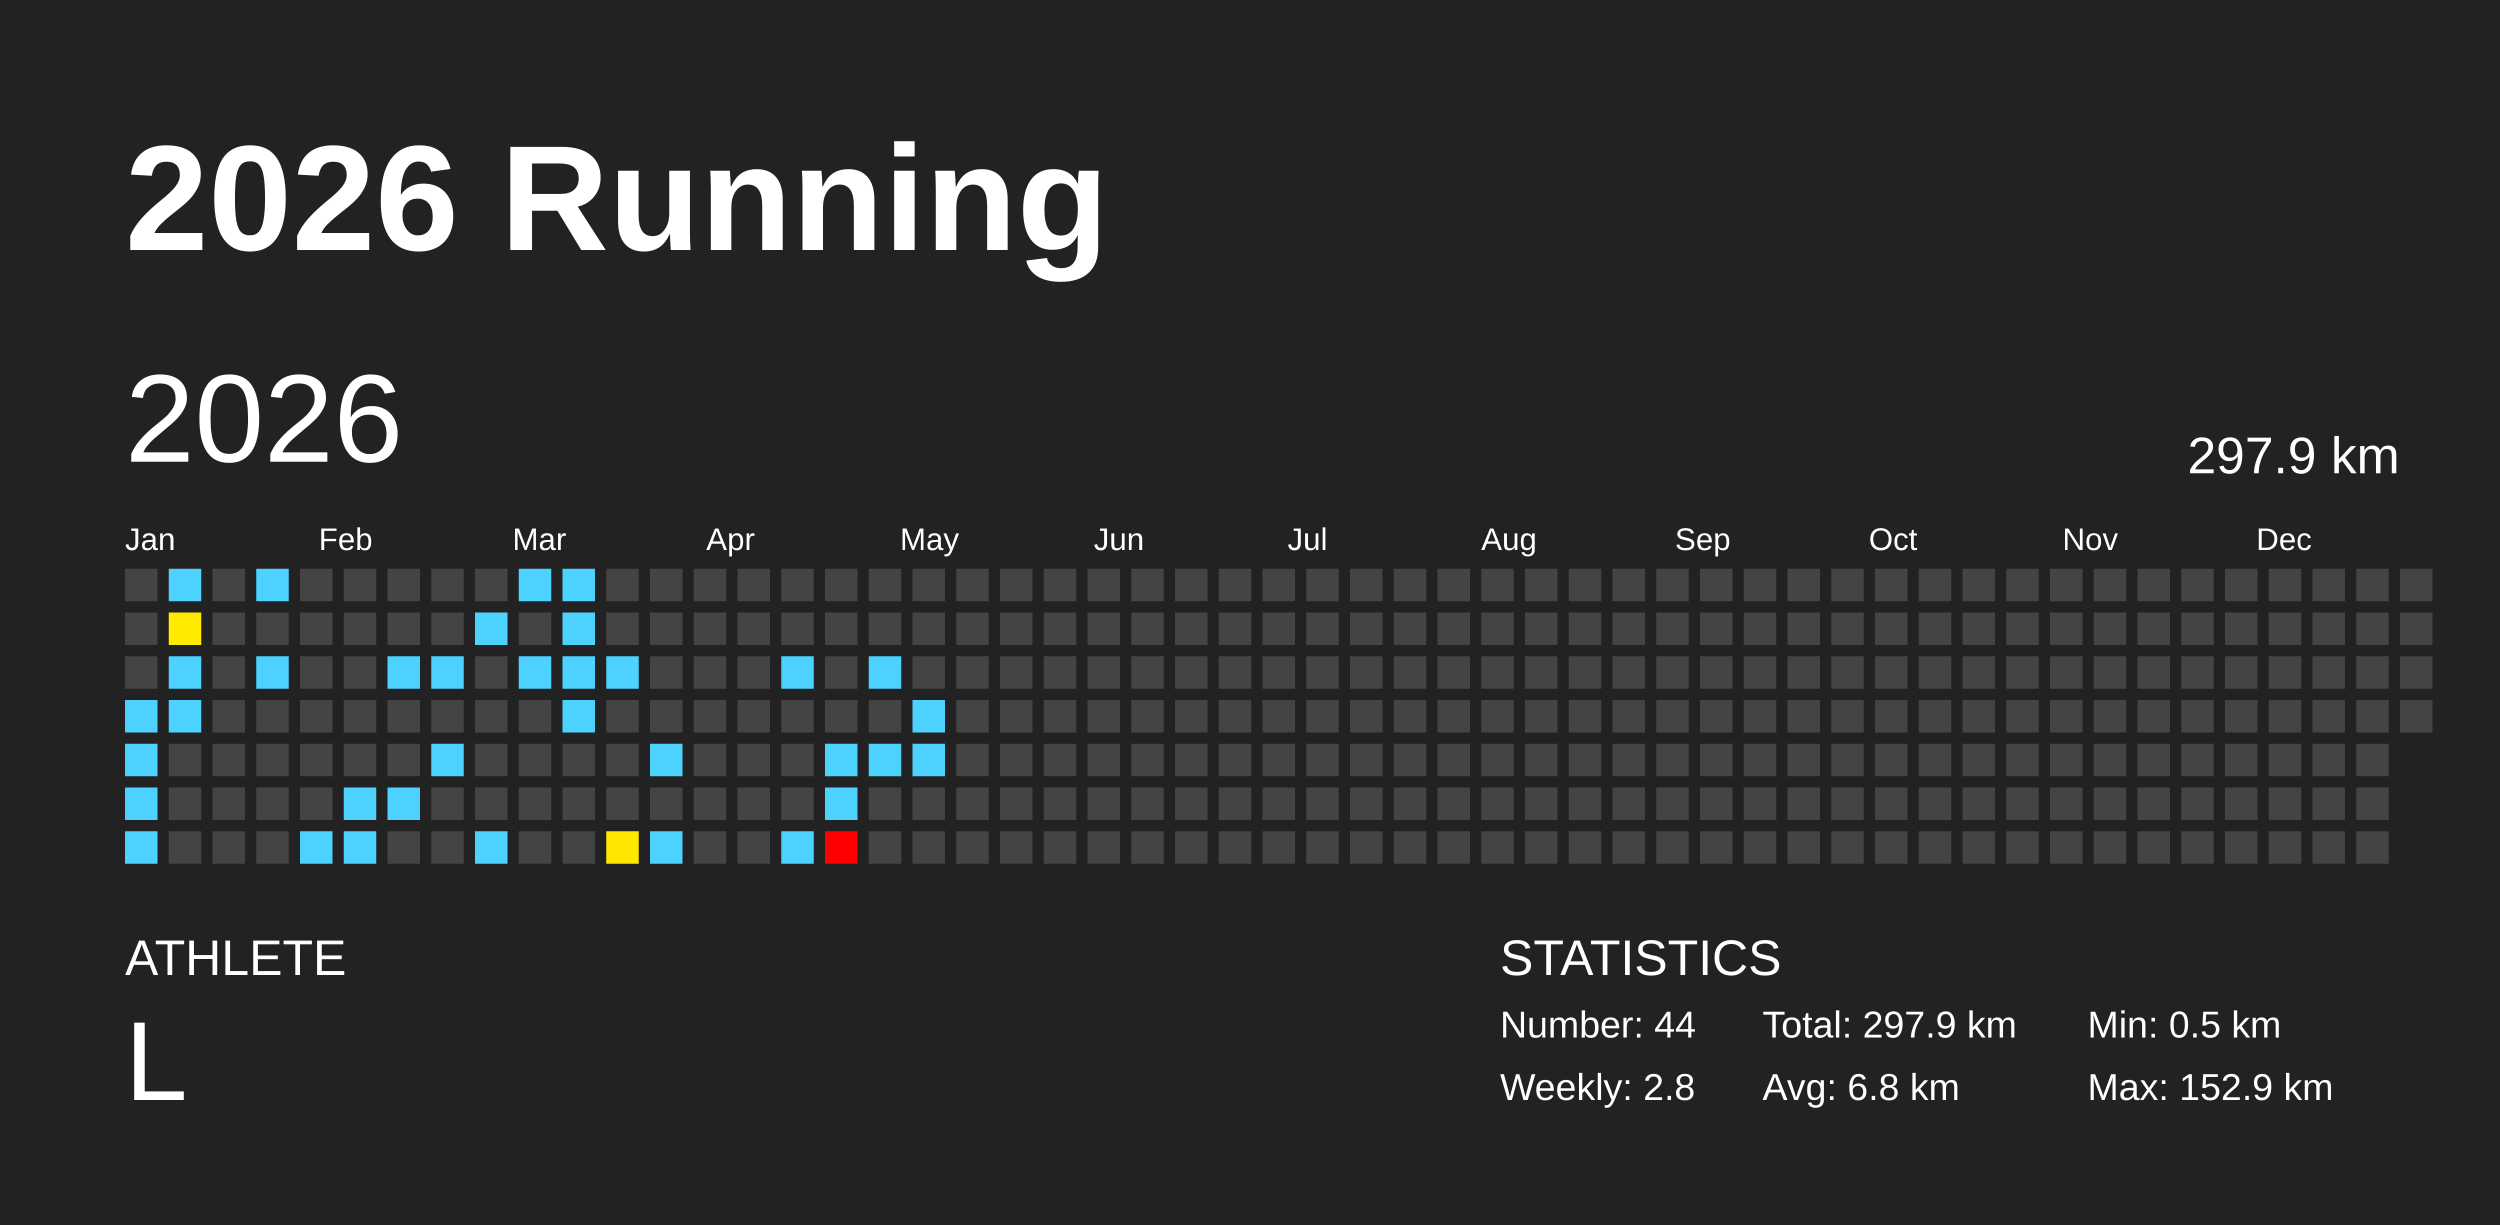
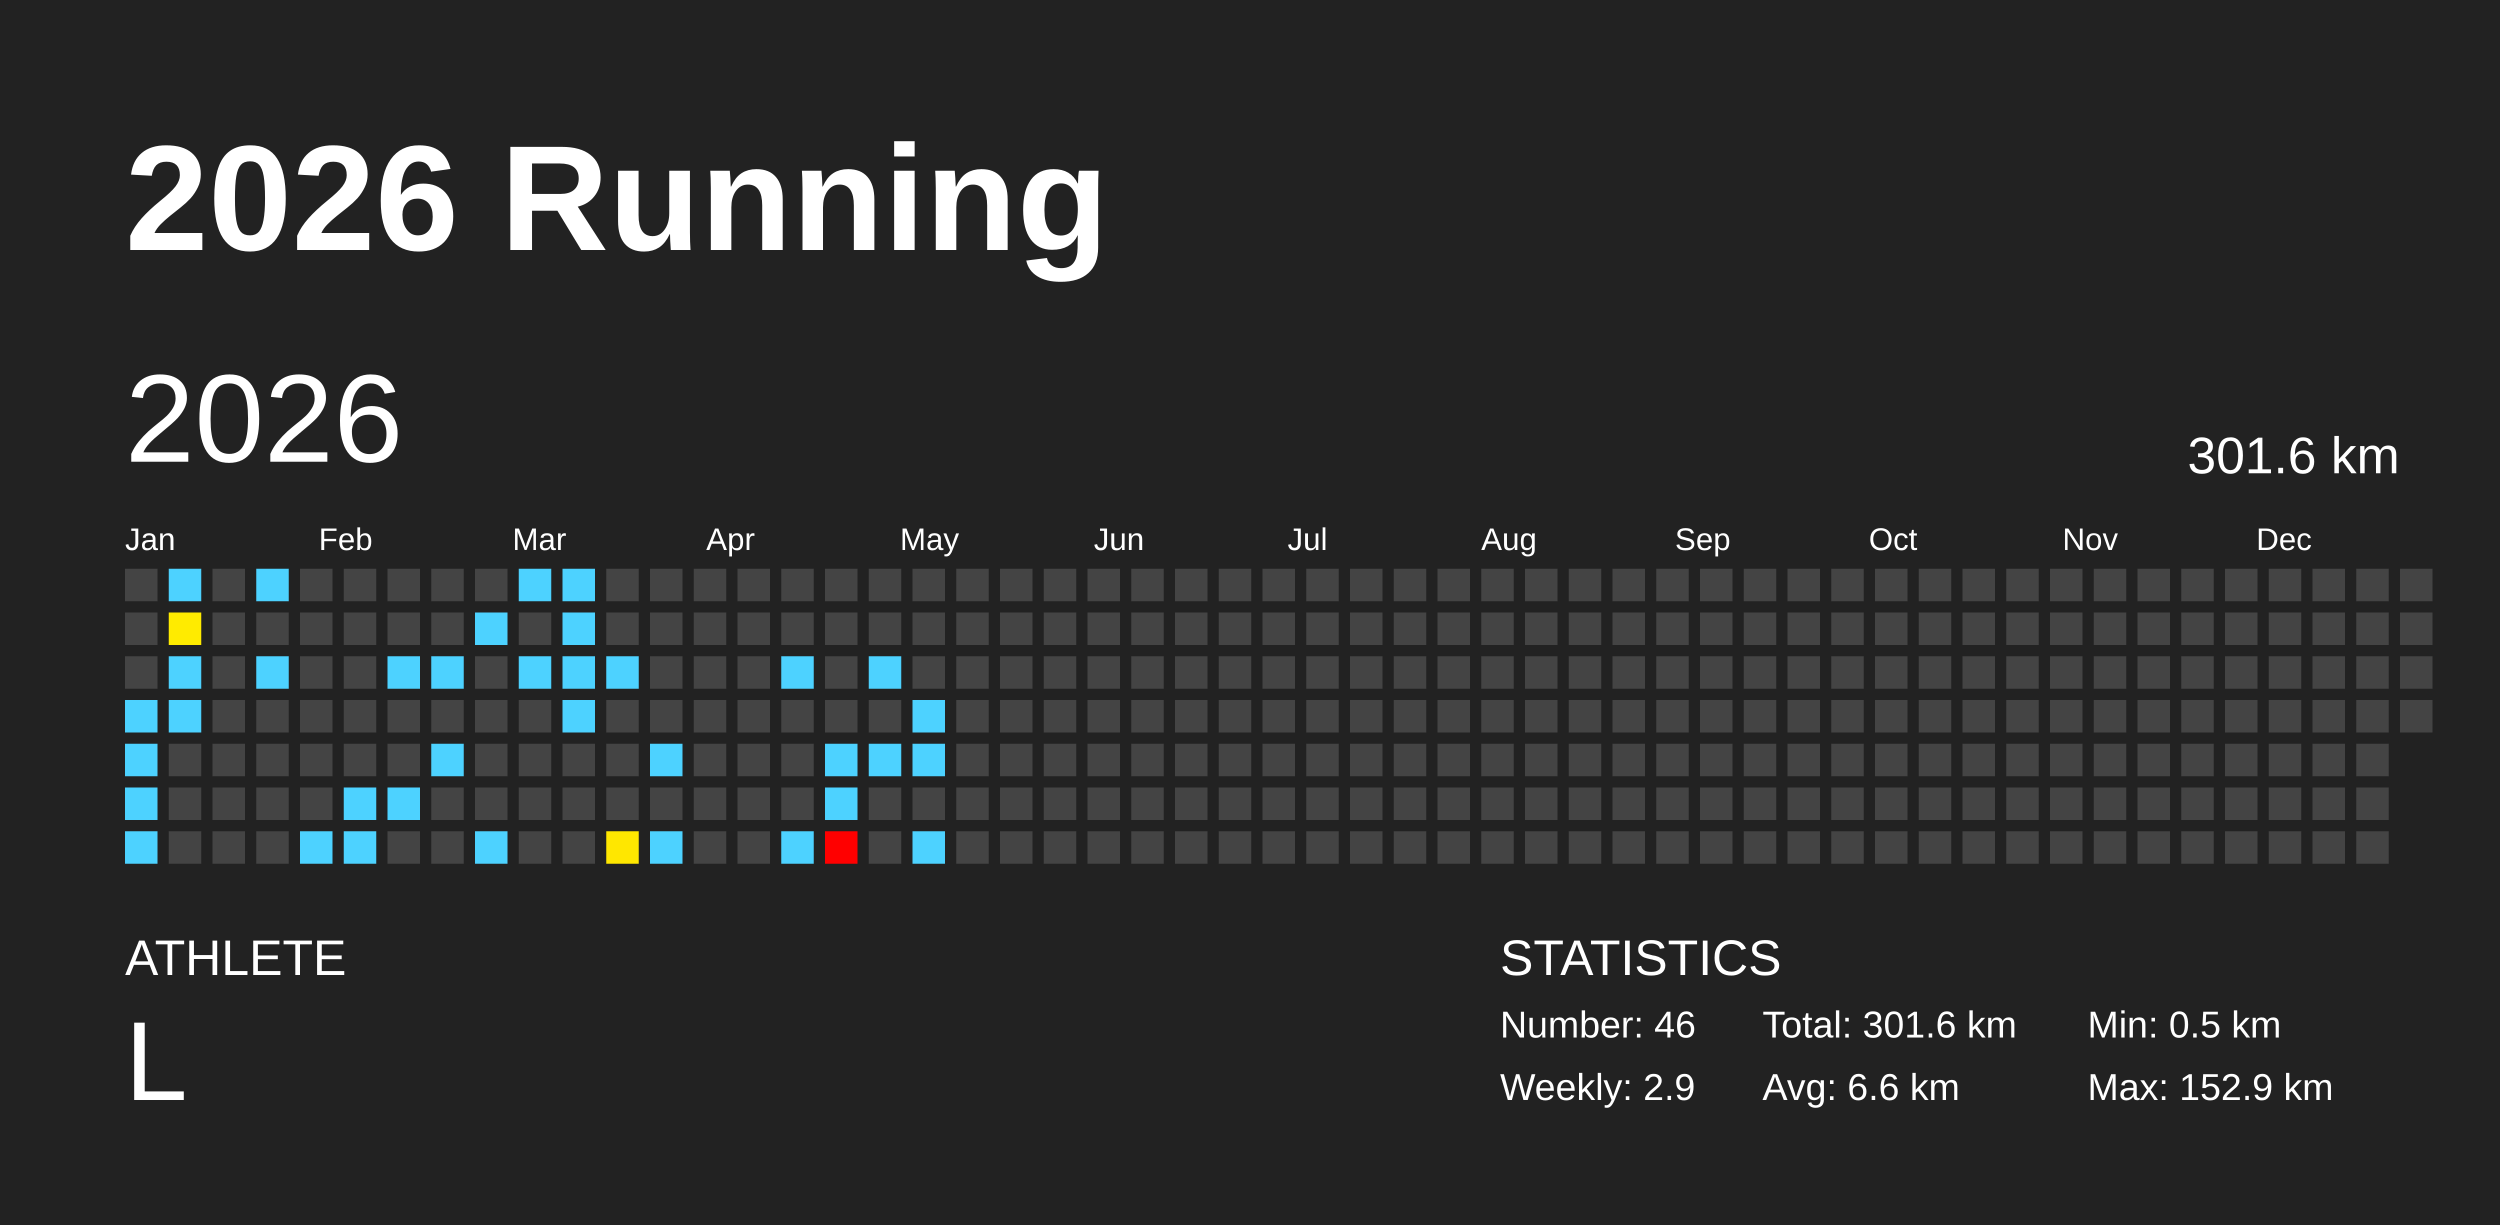
<svg xmlns="http://www.w3.org/2000/svg" baseProfile="full" height="98mm" version="1.1" viewBox="0,0,200,98" width="200mm">
  <defs />
  <rect fill="#222222" height="98" width="200" x="0" y="0" />
  <text fill="#FFFFFF" style="font-size:12px; font-family:Arial; font-weight:bold;" x="10" y="20">2026 Running</text>
  <text fill="#FFFFFF" style="font-size:4px; font-family:Arial" x="10" y="78">ATHLETE</text>
  <text fill="#FFFFFF" style="font-size:9px; font-family:Arial" x="10" y="88">L</text>
  <text fill="#FFFFFF" style="font-size:4px; font-family:Arial" x="120" y="78">STATISTICS</text>
-   <text fill="#FFFFFF" style="font-size:3px; font-family:Arial" x="120" y="83">Number: 44</text>
-   <text fill="#FFFFFF" style="font-size:3px; font-family:Arial" x="120" y="88">Weekly: 2.8</text>
-   <text fill="#FFFFFF" style="font-size:3px; font-family:Arial" x="141" y="83">Total: 297.9 km</text>
-   <text fill="#FFFFFF" style="font-size:3px; font-family:Arial" x="141" y="88">Avg: 6.8 km</text>
+   <text fill="#FFFFFF" style="font-size:3px; font-family:Arial" x="120" y="83">Number: 46</text>
+   <text fill="#FFFFFF" style="font-size:3px; font-family:Arial" x="120" y="88">Weekly: 2.9</text>
+   <text fill="#FFFFFF" style="font-size:3px; font-family:Arial" x="141" y="83">Total: 301.6 km</text>
+   <text fill="#FFFFFF" style="font-size:3px; font-family:Arial" x="141" y="88">Avg: 6.6 km</text>
  <text fill="#FFFFFF" style="font-size:3px; font-family:Arial" x="167" y="83">Min: 0.5 km</text>
  <text fill="#FFFFFF" style="font-size:3px; font-family:Arial" x="167" y="88">Max: 152.9 km</text>
  <text dominant-baseline="hanging" fill="#FFFFFF" style="font-size:10.0px; font-family:Arial;" x="10" y="30">2026</text>
-   <text dominant-baseline="hanging" fill="#FFFFFF" style="font-size:4.125px; font-family:Arial;" x="175" y="35">297.9 km</text>
+   <text dominant-baseline="hanging" fill="#FFFFFF" style="font-size:4.125px; font-family:Arial;" x="175" y="35">301.6 km</text>
  <text fill="#FFFFFF" style="font-size:2.5px; font-family:Arial" x="10.0" y="44">Jan</text>
  <text fill="#FFFFFF" style="font-size:2.5px; font-family:Arial" x="25.5" y="44">Feb</text>
  <text fill="#FFFFFF" style="font-size:2.5px; font-family:Arial" x="41.0" y="44">Mar</text>
  <text fill="#FFFFFF" style="font-size:2.5px; font-family:Arial" x="56.5" y="44">Apr</text>
  <text fill="#FFFFFF" style="font-size:2.5px; font-family:Arial" x="72.0" y="44">May</text>
  <text fill="#FFFFFF" style="font-size:2.5px; font-family:Arial" x="87.5" y="44">Jun</text>
  <text fill="#FFFFFF" style="font-size:2.5px; font-family:Arial" x="103.0" y="44">Jul</text>
  <text fill="#FFFFFF" style="font-size:2.5px; font-family:Arial" x="118.5" y="44">Aug</text>
  <text fill="#FFFFFF" style="font-size:2.5px; font-family:Arial" x="134.0" y="44">Sep</text>
  <text fill="#FFFFFF" style="font-size:2.5px; font-family:Arial" x="149.5" y="44">Oct</text>
  <text fill="#FFFFFF" style="font-size:2.5px; font-family:Arial" x="165.0" y="44">Nov</text>
  <text fill="#FFFFFF" style="font-size:2.5px; font-family:Arial" x="180.5" y="44">Dec</text>
  <rect fill="#444444" height="2.6" width="2.6" x="10.0" y="45.5" />
  <rect fill="#444444" height="2.6" width="2.6" x="10.0" y="49.0" />
  <rect fill="#444444" height="2.6" width="2.6" x="10.0" y="52.5" />
  <rect fill="#4dd2ff" height="2.6" width="2.6" x="10.0" y="56.0" />
  <rect fill="#4dd2ff" height="2.6" width="2.6" x="10.0" y="59.5" />
  <rect fill="#4dd2ff" height="2.6" width="2.6" x="10.0" y="63.0" />
  <rect fill="#4dd2ff" height="2.6" width="2.6" x="10.0" y="66.5" />
  <rect fill="#4dd2ff" height="2.6" width="2.6" x="13.5" y="45.5" />
  <rect fill="#ffeb00" height="2.6" width="2.6" x="13.5" y="49.0" />
  <rect fill="#4dd2ff" height="2.6" width="2.6" x="13.5" y="52.5" />
  <rect fill="#4dd2ff" height="2.6" width="2.6" x="13.5" y="56.0" />
  <rect fill="#444444" height="2.6" width="2.6" x="13.5" y="59.5" />
  <rect fill="#444444" height="2.6" width="2.6" x="13.5" y="63.0" />
  <rect fill="#444444" height="2.6" width="2.6" x="13.5" y="66.5" />
  <rect fill="#444444" height="2.6" width="2.6" x="17.0" y="45.5" />
  <rect fill="#444444" height="2.6" width="2.6" x="17.0" y="49.0" />
  <rect fill="#444444" height="2.6" width="2.6" x="17.0" y="52.5" />
  <rect fill="#444444" height="2.6" width="2.6" x="17.0" y="56.0" />
  <rect fill="#444444" height="2.6" width="2.6" x="17.0" y="59.5" />
  <rect fill="#444444" height="2.6" width="2.6" x="17.0" y="63.0" />
  <rect fill="#444444" height="2.6" width="2.6" x="17.0" y="66.5" />
  <rect fill="#4dd2ff" height="2.6" width="2.6" x="20.5" y="45.5" />
  <rect fill="#444444" height="2.6" width="2.6" x="20.5" y="49.0" />
  <rect fill="#4dd2ff" height="2.6" width="2.6" x="20.5" y="52.5" />
  <rect fill="#444444" height="2.6" width="2.6" x="20.5" y="56.0" />
  <rect fill="#444444" height="2.6" width="2.6" x="20.5" y="59.5" />
  <rect fill="#444444" height="2.6" width="2.6" x="20.5" y="63.0" />
  <rect fill="#444444" height="2.6" width="2.6" x="20.5" y="66.5" />
  <rect fill="#444444" height="2.6" width="2.6" x="24.0" y="45.5" />
  <rect fill="#444444" height="2.6" width="2.6" x="24.0" y="49.0" />
  <rect fill="#444444" height="2.6" width="2.6" x="24.0" y="52.5" />
  <rect fill="#444444" height="2.6" width="2.6" x="24.0" y="56.0" />
  <rect fill="#444444" height="2.6" width="2.6" x="24.0" y="59.5" />
  <rect fill="#444444" height="2.6" width="2.6" x="24.0" y="63.0" />
  <rect fill="#4dd2ff" height="2.6" width="2.6" x="24.0" y="66.5" />
  <rect fill="#444444" height="2.6" width="2.6" x="27.5" y="45.5" />
  <rect fill="#444444" height="2.6" width="2.6" x="27.5" y="49.0" />
  <rect fill="#444444" height="2.6" width="2.6" x="27.5" y="52.5" />
  <rect fill="#444444" height="2.6" width="2.6" x="27.5" y="56.0" />
  <rect fill="#444444" height="2.6" width="2.6" x="27.5" y="59.5" />
  <rect fill="#4dd2ff" height="2.6" width="2.6" x="27.5" y="63.0" />
  <rect fill="#4dd2ff" height="2.6" width="2.6" x="27.5" y="66.5" />
  <rect fill="#444444" height="2.6" width="2.6" x="31.0" y="45.5" />
  <rect fill="#444444" height="2.6" width="2.6" x="31.0" y="49.0" />
  <rect fill="#4dd2ff" height="2.6" width="2.6" x="31.0" y="52.5" />
  <rect fill="#444444" height="2.6" width="2.6" x="31.0" y="56.0" />
  <rect fill="#444444" height="2.6" width="2.6" x="31.0" y="59.5" />
  <rect fill="#4dd2ff" height="2.6" width="2.6" x="31.0" y="63.0" />
  <rect fill="#444444" height="2.6" width="2.6" x="31.0" y="66.5" />
  <rect fill="#444444" height="2.6" width="2.6" x="34.5" y="45.5" />
  <rect fill="#444444" height="2.6" width="2.6" x="34.5" y="49.0" />
  <rect fill="#4dd2ff" height="2.6" width="2.6" x="34.5" y="52.5" />
  <rect fill="#444444" height="2.6" width="2.6" x="34.5" y="56.0" />
  <rect fill="#4dd2ff" height="2.6" width="2.6" x="34.5" y="59.5" />
  <rect fill="#444444" height="2.6" width="2.6" x="34.5" y="63.0" />
  <rect fill="#444444" height="2.6" width="2.6" x="34.5" y="66.5" />
  <rect fill="#444444" height="2.6" width="2.6" x="38.0" y="45.5" />
  <rect fill="#4dd2ff" height="2.6" width="2.6" x="38.0" y="49.0" />
  <rect fill="#444444" height="2.6" width="2.6" x="38.0" y="52.5" />
  <rect fill="#444444" height="2.6" width="2.6" x="38.0" y="56.0" />
  <rect fill="#444444" height="2.6" width="2.6" x="38.0" y="59.5" />
  <rect fill="#444444" height="2.6" width="2.6" x="38.0" y="63.0" />
  <rect fill="#4dd2ff" height="2.6" width="2.6" x="38.0" y="66.5" />
  <rect fill="#4dd2ff" height="2.6" width="2.6" x="41.5" y="45.5" />
  <rect fill="#444444" height="2.6" width="2.6" x="41.5" y="49.0" />
  <rect fill="#4dd2ff" height="2.6" width="2.6" x="41.5" y="52.5" />
  <rect fill="#444444" height="2.6" width="2.6" x="41.5" y="56.0" />
  <rect fill="#444444" height="2.6" width="2.6" x="41.5" y="59.5" />
  <rect fill="#444444" height="2.6" width="2.6" x="41.5" y="63.0" />
  <rect fill="#444444" height="2.6" width="2.6" x="41.5" y="66.5" />
  <rect fill="#4dd2ff" height="2.6" width="2.6" x="45.0" y="45.5" />
  <rect fill="#4dd2ff" height="2.6" width="2.6" x="45.0" y="49.0" />
  <rect fill="#4dd2ff" height="2.6" width="2.6" x="45.0" y="52.5" />
  <rect fill="#4dd2ff" height="2.6" width="2.6" x="45.0" y="56.0" />
  <rect fill="#444444" height="2.6" width="2.6" x="45.0" y="59.5" />
  <rect fill="#444444" height="2.6" width="2.6" x="45.0" y="63.0" />
  <rect fill="#444444" height="2.6" width="2.6" x="45.0" y="66.5" />
  <rect fill="#444444" height="2.6" width="2.6" x="48.5" y="45.5" />
  <rect fill="#444444" height="2.6" width="2.6" x="48.5" y="49.0" />
  <rect fill="#4dd2ff" height="2.6" width="2.6" x="48.5" y="52.5" />
  <rect fill="#444444" height="2.6" width="2.6" x="48.5" y="56.0" />
  <rect fill="#444444" height="2.6" width="2.6" x="48.5" y="59.5" />
  <rect fill="#444444" height="2.6" width="2.6" x="48.5" y="63.0" />
  <rect fill="#ffe700" height="2.6" width="2.6" x="48.5" y="66.5" />
  <rect fill="#444444" height="2.6" width="2.6" x="52.0" y="45.5" />
  <rect fill="#444444" height="2.6" width="2.6" x="52.0" y="49.0" />
  <rect fill="#444444" height="2.6" width="2.6" x="52.0" y="52.5" />
  <rect fill="#444444" height="2.6" width="2.6" x="52.0" y="56.0" />
  <rect fill="#4dd2ff" height="2.6" width="2.6" x="52.0" y="59.5" />
  <rect fill="#444444" height="2.6" width="2.6" x="52.0" y="63.0" />
  <rect fill="#4dd2ff" height="2.6" width="2.6" x="52.0" y="66.5" />
  <rect fill="#444444" height="2.6" width="2.6" x="55.5" y="45.5" />
  <rect fill="#444444" height="2.6" width="2.6" x="55.5" y="49.0" />
  <rect fill="#444444" height="2.6" width="2.6" x="55.5" y="52.5" />
  <rect fill="#444444" height="2.6" width="2.6" x="55.5" y="56.0" />
  <rect fill="#444444" height="2.6" width="2.6" x="55.5" y="59.5" />
  <rect fill="#444444" height="2.6" width="2.6" x="55.5" y="63.0" />
  <rect fill="#444444" height="2.6" width="2.6" x="55.5" y="66.5" />
  <rect fill="#444444" height="2.6" width="2.6" x="59.0" y="45.5" />
  <rect fill="#444444" height="2.6" width="2.6" x="59.0" y="49.0" />
  <rect fill="#444444" height="2.6" width="2.6" x="59.0" y="52.5" />
  <rect fill="#444444" height="2.6" width="2.6" x="59.0" y="56.0" />
  <rect fill="#444444" height="2.6" width="2.6" x="59.0" y="59.5" />
  <rect fill="#444444" height="2.6" width="2.6" x="59.0" y="63.0" />
  <rect fill="#444444" height="2.6" width="2.6" x="59.0" y="66.5" />
  <rect fill="#444444" height="2.6" width="2.6" x="62.5" y="45.5" />
  <rect fill="#444444" height="2.6" width="2.6" x="62.5" y="49.0" />
  <rect fill="#4dd2ff" height="2.6" width="2.6" x="62.5" y="52.5" />
  <rect fill="#444444" height="2.6" width="2.6" x="62.5" y="56.0" />
  <rect fill="#444444" height="2.6" width="2.6" x="62.5" y="59.5" />
  <rect fill="#444444" height="2.6" width="2.6" x="62.5" y="63.0" />
  <rect fill="#4dd2ff" height="2.6" width="2.6" x="62.5" y="66.5" />
  <rect fill="#444444" height="2.6" width="2.6" x="66.0" y="45.5" />
  <rect fill="#444444" height="2.6" width="2.6" x="66.0" y="49.0" />
  <rect fill="#444444" height="2.6" width="2.6" x="66.0" y="52.5" />
  <rect fill="#444444" height="2.6" width="2.6" x="66.0" y="56.0" />
  <rect fill="#4dd2ff" height="2.6" width="2.6" x="66.0" y="59.5" />
  <rect fill="#4dd2ff" height="2.6" width="2.6" x="66.0" y="63.0" />
  <rect fill="red" height="2.6" width="2.6" x="66.0" y="66.5" />
  <rect fill="#444444" height="2.6" width="2.6" x="69.5" y="45.5" />
  <rect fill="#444444" height="2.6" width="2.6" x="69.5" y="49.0" />
  <rect fill="#4dd2ff" height="2.6" width="2.6" x="69.5" y="52.5" />
  <rect fill="#444444" height="2.6" width="2.6" x="69.5" y="56.0" />
  <rect fill="#4dd2ff" height="2.6" width="2.6" x="69.5" y="59.5" />
  <rect fill="#444444" height="2.6" width="2.6" x="69.5" y="63.0" />
  <rect fill="#444444" height="2.6" width="2.6" x="69.5" y="66.5" />
  <rect fill="#444444" height="2.6" width="2.6" x="73.0" y="45.5" />
  <rect fill="#444444" height="2.6" width="2.6" x="73.0" y="49.0" />
  <rect fill="#444444" height="2.6" width="2.6" x="73.0" y="52.5" />
  <rect fill="#4dd2ff" height="2.6" width="2.6" x="73.0" y="56.0" />
  <rect fill="#4dd2ff" height="2.6" width="2.6" x="73.0" y="59.5" />
  <rect fill="#444444" height="2.6" width="2.6" x="73.0" y="63.0" />
-   <rect fill="#444444" height="2.6" width="2.6" x="73.0" y="66.5" />
+   <rect fill="#4dd2ff" height="2.6" width="2.6" x="73.0" y="66.5" />
  <rect fill="#444444" height="2.6" width="2.6" x="76.5" y="45.5" />
  <rect fill="#444444" height="2.6" width="2.6" x="76.5" y="49.0" />
  <rect fill="#444444" height="2.6" width="2.6" x="76.5" y="52.5" />
  <rect fill="#444444" height="2.6" width="2.6" x="76.5" y="56.0" />
  <rect fill="#444444" height="2.6" width="2.6" x="76.5" y="59.5" />
  <rect fill="#444444" height="2.6" width="2.6" x="76.5" y="63.0" />
  <rect fill="#444444" height="2.6" width="2.6" x="76.5" y="66.5" />
  <rect fill="#444444" height="2.6" width="2.6" x="80.0" y="45.5" />
  <rect fill="#444444" height="2.6" width="2.6" x="80.0" y="49.0" />
  <rect fill="#444444" height="2.6" width="2.6" x="80.0" y="52.5" />
  <rect fill="#444444" height="2.6" width="2.6" x="80.0" y="56.0" />
  <rect fill="#444444" height="2.6" width="2.6" x="80.0" y="59.5" />
  <rect fill="#444444" height="2.6" width="2.6" x="80.0" y="63.0" />
  <rect fill="#444444" height="2.6" width="2.6" x="80.0" y="66.5" />
  <rect fill="#444444" height="2.6" width="2.6" x="83.5" y="45.5" />
  <rect fill="#444444" height="2.6" width="2.6" x="83.5" y="49.0" />
  <rect fill="#444444" height="2.6" width="2.6" x="83.5" y="52.5" />
  <rect fill="#444444" height="2.6" width="2.6" x="83.5" y="56.0" />
  <rect fill="#444444" height="2.6" width="2.6" x="83.5" y="59.5" />
  <rect fill="#444444" height="2.6" width="2.6" x="83.5" y="63.0" />
  <rect fill="#444444" height="2.6" width="2.6" x="83.5" y="66.5" />
  <rect fill="#444444" height="2.6" width="2.6" x="87.0" y="45.5" />
  <rect fill="#444444" height="2.6" width="2.6" x="87.0" y="49.0" />
  <rect fill="#444444" height="2.6" width="2.6" x="87.0" y="52.5" />
  <rect fill="#444444" height="2.6" width="2.6" x="87.0" y="56.0" />
  <rect fill="#444444" height="2.6" width="2.6" x="87.0" y="59.5" />
  <rect fill="#444444" height="2.6" width="2.6" x="87.0" y="63.0" />
  <rect fill="#444444" height="2.6" width="2.6" x="87.0" y="66.5" />
  <rect fill="#444444" height="2.6" width="2.6" x="90.5" y="45.5" />
  <rect fill="#444444" height="2.6" width="2.6" x="90.5" y="49.0" />
  <rect fill="#444444" height="2.6" width="2.6" x="90.5" y="52.5" />
  <rect fill="#444444" height="2.6" width="2.6" x="90.5" y="56.0" />
  <rect fill="#444444" height="2.6" width="2.6" x="90.5" y="59.5" />
  <rect fill="#444444" height="2.6" width="2.6" x="90.5" y="63.0" />
  <rect fill="#444444" height="2.6" width="2.6" x="90.5" y="66.5" />
  <rect fill="#444444" height="2.6" width="2.6" x="94.0" y="45.5" />
  <rect fill="#444444" height="2.6" width="2.6" x="94.0" y="49.0" />
  <rect fill="#444444" height="2.6" width="2.6" x="94.0" y="52.5" />
  <rect fill="#444444" height="2.6" width="2.6" x="94.0" y="56.0" />
  <rect fill="#444444" height="2.6" width="2.6" x="94.0" y="59.5" />
  <rect fill="#444444" height="2.6" width="2.6" x="94.0" y="63.0" />
  <rect fill="#444444" height="2.6" width="2.6" x="94.0" y="66.5" />
  <rect fill="#444444" height="2.6" width="2.6" x="97.5" y="45.5" />
  <rect fill="#444444" height="2.6" width="2.6" x="97.5" y="49.0" />
  <rect fill="#444444" height="2.6" width="2.6" x="97.5" y="52.5" />
  <rect fill="#444444" height="2.6" width="2.6" x="97.5" y="56.0" />
  <rect fill="#444444" height="2.6" width="2.6" x="97.5" y="59.5" />
  <rect fill="#444444" height="2.6" width="2.6" x="97.5" y="63.0" />
  <rect fill="#444444" height="2.6" width="2.6" x="97.5" y="66.5" />
  <rect fill="#444444" height="2.6" width="2.6" x="101.0" y="45.5" />
  <rect fill="#444444" height="2.6" width="2.6" x="101.0" y="49.0" />
  <rect fill="#444444" height="2.6" width="2.6" x="101.0" y="52.5" />
  <rect fill="#444444" height="2.6" width="2.6" x="101.0" y="56.0" />
  <rect fill="#444444" height="2.6" width="2.6" x="101.0" y="59.5" />
  <rect fill="#444444" height="2.6" width="2.6" x="101.0" y="63.0" />
  <rect fill="#444444" height="2.6" width="2.6" x="101.0" y="66.5" />
  <rect fill="#444444" height="2.6" width="2.6" x="104.5" y="45.5" />
  <rect fill="#444444" height="2.6" width="2.6" x="104.5" y="49.0" />
  <rect fill="#444444" height="2.6" width="2.6" x="104.5" y="52.5" />
  <rect fill="#444444" height="2.6" width="2.6" x="104.5" y="56.0" />
  <rect fill="#444444" height="2.6" width="2.6" x="104.5" y="59.5" />
  <rect fill="#444444" height="2.6" width="2.6" x="104.5" y="63.0" />
  <rect fill="#444444" height="2.6" width="2.6" x="104.5" y="66.5" />
  <rect fill="#444444" height="2.6" width="2.6" x="108.0" y="45.5" />
  <rect fill="#444444" height="2.6" width="2.6" x="108.0" y="49.0" />
  <rect fill="#444444" height="2.6" width="2.6" x="108.0" y="52.5" />
  <rect fill="#444444" height="2.6" width="2.6" x="108.0" y="56.0" />
  <rect fill="#444444" height="2.6" width="2.6" x="108.0" y="59.5" />
  <rect fill="#444444" height="2.6" width="2.6" x="108.0" y="63.0" />
  <rect fill="#444444" height="2.6" width="2.6" x="108.0" y="66.5" />
  <rect fill="#444444" height="2.6" width="2.6" x="111.5" y="45.5" />
  <rect fill="#444444" height="2.6" width="2.6" x="111.5" y="49.0" />
  <rect fill="#444444" height="2.6" width="2.6" x="111.5" y="52.5" />
  <rect fill="#444444" height="2.6" width="2.6" x="111.5" y="56.0" />
  <rect fill="#444444" height="2.6" width="2.6" x="111.5" y="59.5" />
  <rect fill="#444444" height="2.6" width="2.6" x="111.5" y="63.0" />
  <rect fill="#444444" height="2.6" width="2.6" x="111.5" y="66.5" />
  <rect fill="#444444" height="2.6" width="2.6" x="115.0" y="45.5" />
  <rect fill="#444444" height="2.6" width="2.6" x="115.0" y="49.0" />
  <rect fill="#444444" height="2.6" width="2.6" x="115.0" y="52.5" />
  <rect fill="#444444" height="2.6" width="2.6" x="115.0" y="56.0" />
  <rect fill="#444444" height="2.6" width="2.6" x="115.0" y="59.5" />
  <rect fill="#444444" height="2.6" width="2.6" x="115.0" y="63.0" />
  <rect fill="#444444" height="2.6" width="2.6" x="115.0" y="66.5" />
  <rect fill="#444444" height="2.6" width="2.6" x="118.5" y="45.5" />
  <rect fill="#444444" height="2.6" width="2.6" x="118.5" y="49.0" />
  <rect fill="#444444" height="2.6" width="2.6" x="118.5" y="52.5" />
  <rect fill="#444444" height="2.6" width="2.6" x="118.5" y="56.0" />
  <rect fill="#444444" height="2.6" width="2.6" x="118.5" y="59.5" />
  <rect fill="#444444" height="2.6" width="2.6" x="118.5" y="63.0" />
  <rect fill="#444444" height="2.6" width="2.6" x="118.5" y="66.5" />
  <rect fill="#444444" height="2.6" width="2.6" x="122.0" y="45.5" />
  <rect fill="#444444" height="2.6" width="2.6" x="122.0" y="49.0" />
  <rect fill="#444444" height="2.6" width="2.6" x="122.0" y="52.5" />
  <rect fill="#444444" height="2.6" width="2.6" x="122.0" y="56.0" />
  <rect fill="#444444" height="2.6" width="2.6" x="122.0" y="59.5" />
  <rect fill="#444444" height="2.6" width="2.6" x="122.0" y="63.0" />
  <rect fill="#444444" height="2.6" width="2.6" x="122.0" y="66.5" />
  <rect fill="#444444" height="2.6" width="2.6" x="125.5" y="45.5" />
  <rect fill="#444444" height="2.6" width="2.6" x="125.5" y="49.0" />
  <rect fill="#444444" height="2.6" width="2.6" x="125.5" y="52.5" />
  <rect fill="#444444" height="2.6" width="2.6" x="125.5" y="56.0" />
  <rect fill="#444444" height="2.6" width="2.6" x="125.5" y="59.5" />
  <rect fill="#444444" height="2.6" width="2.6" x="125.5" y="63.0" />
  <rect fill="#444444" height="2.6" width="2.6" x="125.5" y="66.5" />
  <rect fill="#444444" height="2.6" width="2.6" x="129.0" y="45.5" />
  <rect fill="#444444" height="2.6" width="2.6" x="129.0" y="49.0" />
  <rect fill="#444444" height="2.6" width="2.6" x="129.0" y="52.5" />
  <rect fill="#444444" height="2.6" width="2.6" x="129.0" y="56.0" />
  <rect fill="#444444" height="2.6" width="2.6" x="129.0" y="59.5" />
  <rect fill="#444444" height="2.6" width="2.6" x="129.0" y="63.0" />
  <rect fill="#444444" height="2.6" width="2.6" x="129.0" y="66.5" />
  <rect fill="#444444" height="2.6" width="2.6" x="132.5" y="45.5" />
  <rect fill="#444444" height="2.6" width="2.6" x="132.5" y="49.0" />
  <rect fill="#444444" height="2.6" width="2.6" x="132.5" y="52.5" />
  <rect fill="#444444" height="2.6" width="2.6" x="132.5" y="56.0" />
  <rect fill="#444444" height="2.6" width="2.6" x="132.5" y="59.5" />
  <rect fill="#444444" height="2.6" width="2.6" x="132.5" y="63.0" />
  <rect fill="#444444" height="2.6" width="2.6" x="132.5" y="66.5" />
  <rect fill="#444444" height="2.6" width="2.6" x="136.0" y="45.5" />
  <rect fill="#444444" height="2.6" width="2.6" x="136.0" y="49.0" />
  <rect fill="#444444" height="2.6" width="2.6" x="136.0" y="52.5" />
  <rect fill="#444444" height="2.6" width="2.6" x="136.0" y="56.0" />
  <rect fill="#444444" height="2.6" width="2.6" x="136.0" y="59.5" />
  <rect fill="#444444" height="2.6" width="2.6" x="136.0" y="63.0" />
  <rect fill="#444444" height="2.6" width="2.6" x="136.0" y="66.5" />
  <rect fill="#444444" height="2.6" width="2.6" x="139.5" y="45.5" />
  <rect fill="#444444" height="2.6" width="2.6" x="139.5" y="49.0" />
  <rect fill="#444444" height="2.6" width="2.6" x="139.5" y="52.5" />
  <rect fill="#444444" height="2.6" width="2.6" x="139.5" y="56.0" />
  <rect fill="#444444" height="2.6" width="2.6" x="139.5" y="59.5" />
  <rect fill="#444444" height="2.6" width="2.6" x="139.5" y="63.0" />
  <rect fill="#444444" height="2.6" width="2.6" x="139.5" y="66.5" />
  <rect fill="#444444" height="2.6" width="2.6" x="143.0" y="45.5" />
  <rect fill="#444444" height="2.6" width="2.6" x="143.0" y="49.0" />
  <rect fill="#444444" height="2.6" width="2.6" x="143.0" y="52.5" />
  <rect fill="#444444" height="2.6" width="2.6" x="143.0" y="56.0" />
  <rect fill="#444444" height="2.6" width="2.6" x="143.0" y="59.5" />
  <rect fill="#444444" height="2.6" width="2.6" x="143.0" y="63.0" />
  <rect fill="#444444" height="2.6" width="2.6" x="143.0" y="66.5" />
  <rect fill="#444444" height="2.6" width="2.6" x="146.5" y="45.5" />
  <rect fill="#444444" height="2.6" width="2.6" x="146.5" y="49.0" />
  <rect fill="#444444" height="2.6" width="2.6" x="146.5" y="52.5" />
  <rect fill="#444444" height="2.6" width="2.6" x="146.5" y="56.0" />
  <rect fill="#444444" height="2.6" width="2.6" x="146.5" y="59.5" />
  <rect fill="#444444" height="2.6" width="2.6" x="146.5" y="63.0" />
  <rect fill="#444444" height="2.6" width="2.6" x="146.5" y="66.5" />
  <rect fill="#444444" height="2.6" width="2.6" x="150.0" y="45.5" />
  <rect fill="#444444" height="2.6" width="2.6" x="150.0" y="49.0" />
  <rect fill="#444444" height="2.6" width="2.6" x="150.0" y="52.5" />
  <rect fill="#444444" height="2.6" width="2.6" x="150.0" y="56.0" />
  <rect fill="#444444" height="2.6" width="2.6" x="150.0" y="59.5" />
  <rect fill="#444444" height="2.6" width="2.6" x="150.0" y="63.0" />
  <rect fill="#444444" height="2.6" width="2.6" x="150.0" y="66.5" />
  <rect fill="#444444" height="2.6" width="2.6" x="153.5" y="45.5" />
  <rect fill="#444444" height="2.6" width="2.6" x="153.5" y="49.0" />
  <rect fill="#444444" height="2.6" width="2.6" x="153.5" y="52.5" />
  <rect fill="#444444" height="2.6" width="2.6" x="153.5" y="56.0" />
  <rect fill="#444444" height="2.6" width="2.6" x="153.5" y="59.5" />
  <rect fill="#444444" height="2.6" width="2.6" x="153.5" y="63.0" />
  <rect fill="#444444" height="2.6" width="2.6" x="153.5" y="66.5" />
  <rect fill="#444444" height="2.6" width="2.6" x="157.0" y="45.5" />
  <rect fill="#444444" height="2.6" width="2.6" x="157.0" y="49.0" />
  <rect fill="#444444" height="2.6" width="2.6" x="157.0" y="52.5" />
  <rect fill="#444444" height="2.6" width="2.6" x="157.0" y="56.0" />
  <rect fill="#444444" height="2.6" width="2.6" x="157.0" y="59.5" />
  <rect fill="#444444" height="2.6" width="2.6" x="157.0" y="63.0" />
  <rect fill="#444444" height="2.6" width="2.6" x="157.0" y="66.5" />
  <rect fill="#444444" height="2.6" width="2.6" x="160.5" y="45.5" />
  <rect fill="#444444" height="2.6" width="2.6" x="160.5" y="49.0" />
  <rect fill="#444444" height="2.6" width="2.6" x="160.5" y="52.5" />
  <rect fill="#444444" height="2.6" width="2.6" x="160.5" y="56.0" />
  <rect fill="#444444" height="2.6" width="2.6" x="160.5" y="59.5" />
  <rect fill="#444444" height="2.6" width="2.6" x="160.5" y="63.0" />
  <rect fill="#444444" height="2.6" width="2.6" x="160.5" y="66.5" />
  <rect fill="#444444" height="2.6" width="2.6" x="164.0" y="45.5" />
  <rect fill="#444444" height="2.6" width="2.6" x="164.0" y="49.0" />
  <rect fill="#444444" height="2.6" width="2.6" x="164.0" y="52.5" />
  <rect fill="#444444" height="2.6" width="2.6" x="164.0" y="56.0" />
  <rect fill="#444444" height="2.6" width="2.6" x="164.0" y="59.5" />
  <rect fill="#444444" height="2.6" width="2.6" x="164.0" y="63.0" />
  <rect fill="#444444" height="2.6" width="2.6" x="164.0" y="66.5" />
  <rect fill="#444444" height="2.6" width="2.6" x="167.5" y="45.5" />
  <rect fill="#444444" height="2.6" width="2.6" x="167.5" y="49.0" />
  <rect fill="#444444" height="2.6" width="2.6" x="167.5" y="52.5" />
  <rect fill="#444444" height="2.6" width="2.6" x="167.5" y="56.0" />
  <rect fill="#444444" height="2.6" width="2.6" x="167.5" y="59.5" />
  <rect fill="#444444" height="2.6" width="2.6" x="167.5" y="63.0" />
  <rect fill="#444444" height="2.6" width="2.6" x="167.5" y="66.5" />
  <rect fill="#444444" height="2.6" width="2.6" x="171.0" y="45.5" />
  <rect fill="#444444" height="2.6" width="2.6" x="171.0" y="49.0" />
  <rect fill="#444444" height="2.6" width="2.6" x="171.0" y="52.5" />
  <rect fill="#444444" height="2.6" width="2.6" x="171.0" y="56.0" />
  <rect fill="#444444" height="2.6" width="2.6" x="171.0" y="59.5" />
  <rect fill="#444444" height="2.6" width="2.6" x="171.0" y="63.0" />
  <rect fill="#444444" height="2.6" width="2.6" x="171.0" y="66.5" />
  <rect fill="#444444" height="2.6" width="2.6" x="174.5" y="45.5" />
  <rect fill="#444444" height="2.6" width="2.6" x="174.5" y="49.0" />
  <rect fill="#444444" height="2.6" width="2.6" x="174.5" y="52.5" />
  <rect fill="#444444" height="2.6" width="2.6" x="174.5" y="56.0" />
  <rect fill="#444444" height="2.6" width="2.6" x="174.5" y="59.5" />
  <rect fill="#444444" height="2.6" width="2.6" x="174.5" y="63.0" />
  <rect fill="#444444" height="2.6" width="2.6" x="174.5" y="66.5" />
  <rect fill="#444444" height="2.6" width="2.6" x="178.0" y="45.5" />
  <rect fill="#444444" height="2.6" width="2.6" x="178.0" y="49.0" />
  <rect fill="#444444" height="2.6" width="2.6" x="178.0" y="52.5" />
  <rect fill="#444444" height="2.6" width="2.6" x="178.0" y="56.0" />
  <rect fill="#444444" height="2.6" width="2.6" x="178.0" y="59.5" />
  <rect fill="#444444" height="2.6" width="2.6" x="178.0" y="63.0" />
  <rect fill="#444444" height="2.6" width="2.6" x="178.0" y="66.5" />
  <rect fill="#444444" height="2.6" width="2.6" x="181.5" y="45.5" />
  <rect fill="#444444" height="2.6" width="2.6" x="181.5" y="49.0" />
  <rect fill="#444444" height="2.6" width="2.6" x="181.5" y="52.5" />
  <rect fill="#444444" height="2.6" width="2.6" x="181.5" y="56.0" />
  <rect fill="#444444" height="2.6" width="2.6" x="181.5" y="59.5" />
  <rect fill="#444444" height="2.6" width="2.6" x="181.5" y="63.0" />
  <rect fill="#444444" height="2.6" width="2.6" x="181.5" y="66.5" />
  <rect fill="#444444" height="2.6" width="2.6" x="185.0" y="45.5" />
  <rect fill="#444444" height="2.6" width="2.6" x="185.0" y="49.0" />
  <rect fill="#444444" height="2.6" width="2.6" x="185.0" y="52.5" />
  <rect fill="#444444" height="2.6" width="2.6" x="185.0" y="56.0" />
  <rect fill="#444444" height="2.6" width="2.6" x="185.0" y="59.5" />
  <rect fill="#444444" height="2.6" width="2.6" x="185.0" y="63.0" />
  <rect fill="#444444" height="2.6" width="2.6" x="185.0" y="66.5" />
  <rect fill="#444444" height="2.6" width="2.6" x="188.5" y="45.5" />
  <rect fill="#444444" height="2.6" width="2.6" x="188.5" y="49.0" />
  <rect fill="#444444" height="2.6" width="2.6" x="188.5" y="52.5" />
  <rect fill="#444444" height="2.6" width="2.6" x="188.5" y="56.0" />
  <rect fill="#444444" height="2.6" width="2.6" x="188.5" y="59.5" />
  <rect fill="#444444" height="2.6" width="2.6" x="188.5" y="63.0" />
  <rect fill="#444444" height="2.6" width="2.6" x="188.5" y="66.5" />
  <rect fill="#444444" height="2.6" width="2.6" x="192.0" y="45.5" />
  <rect fill="#444444" height="2.6" width="2.6" x="192.0" y="49.0" />
  <rect fill="#444444" height="2.6" width="2.6" x="192.0" y="52.5" />
  <rect fill="#444444" height="2.6" width="2.6" x="192.0" y="56.0" />
</svg>
